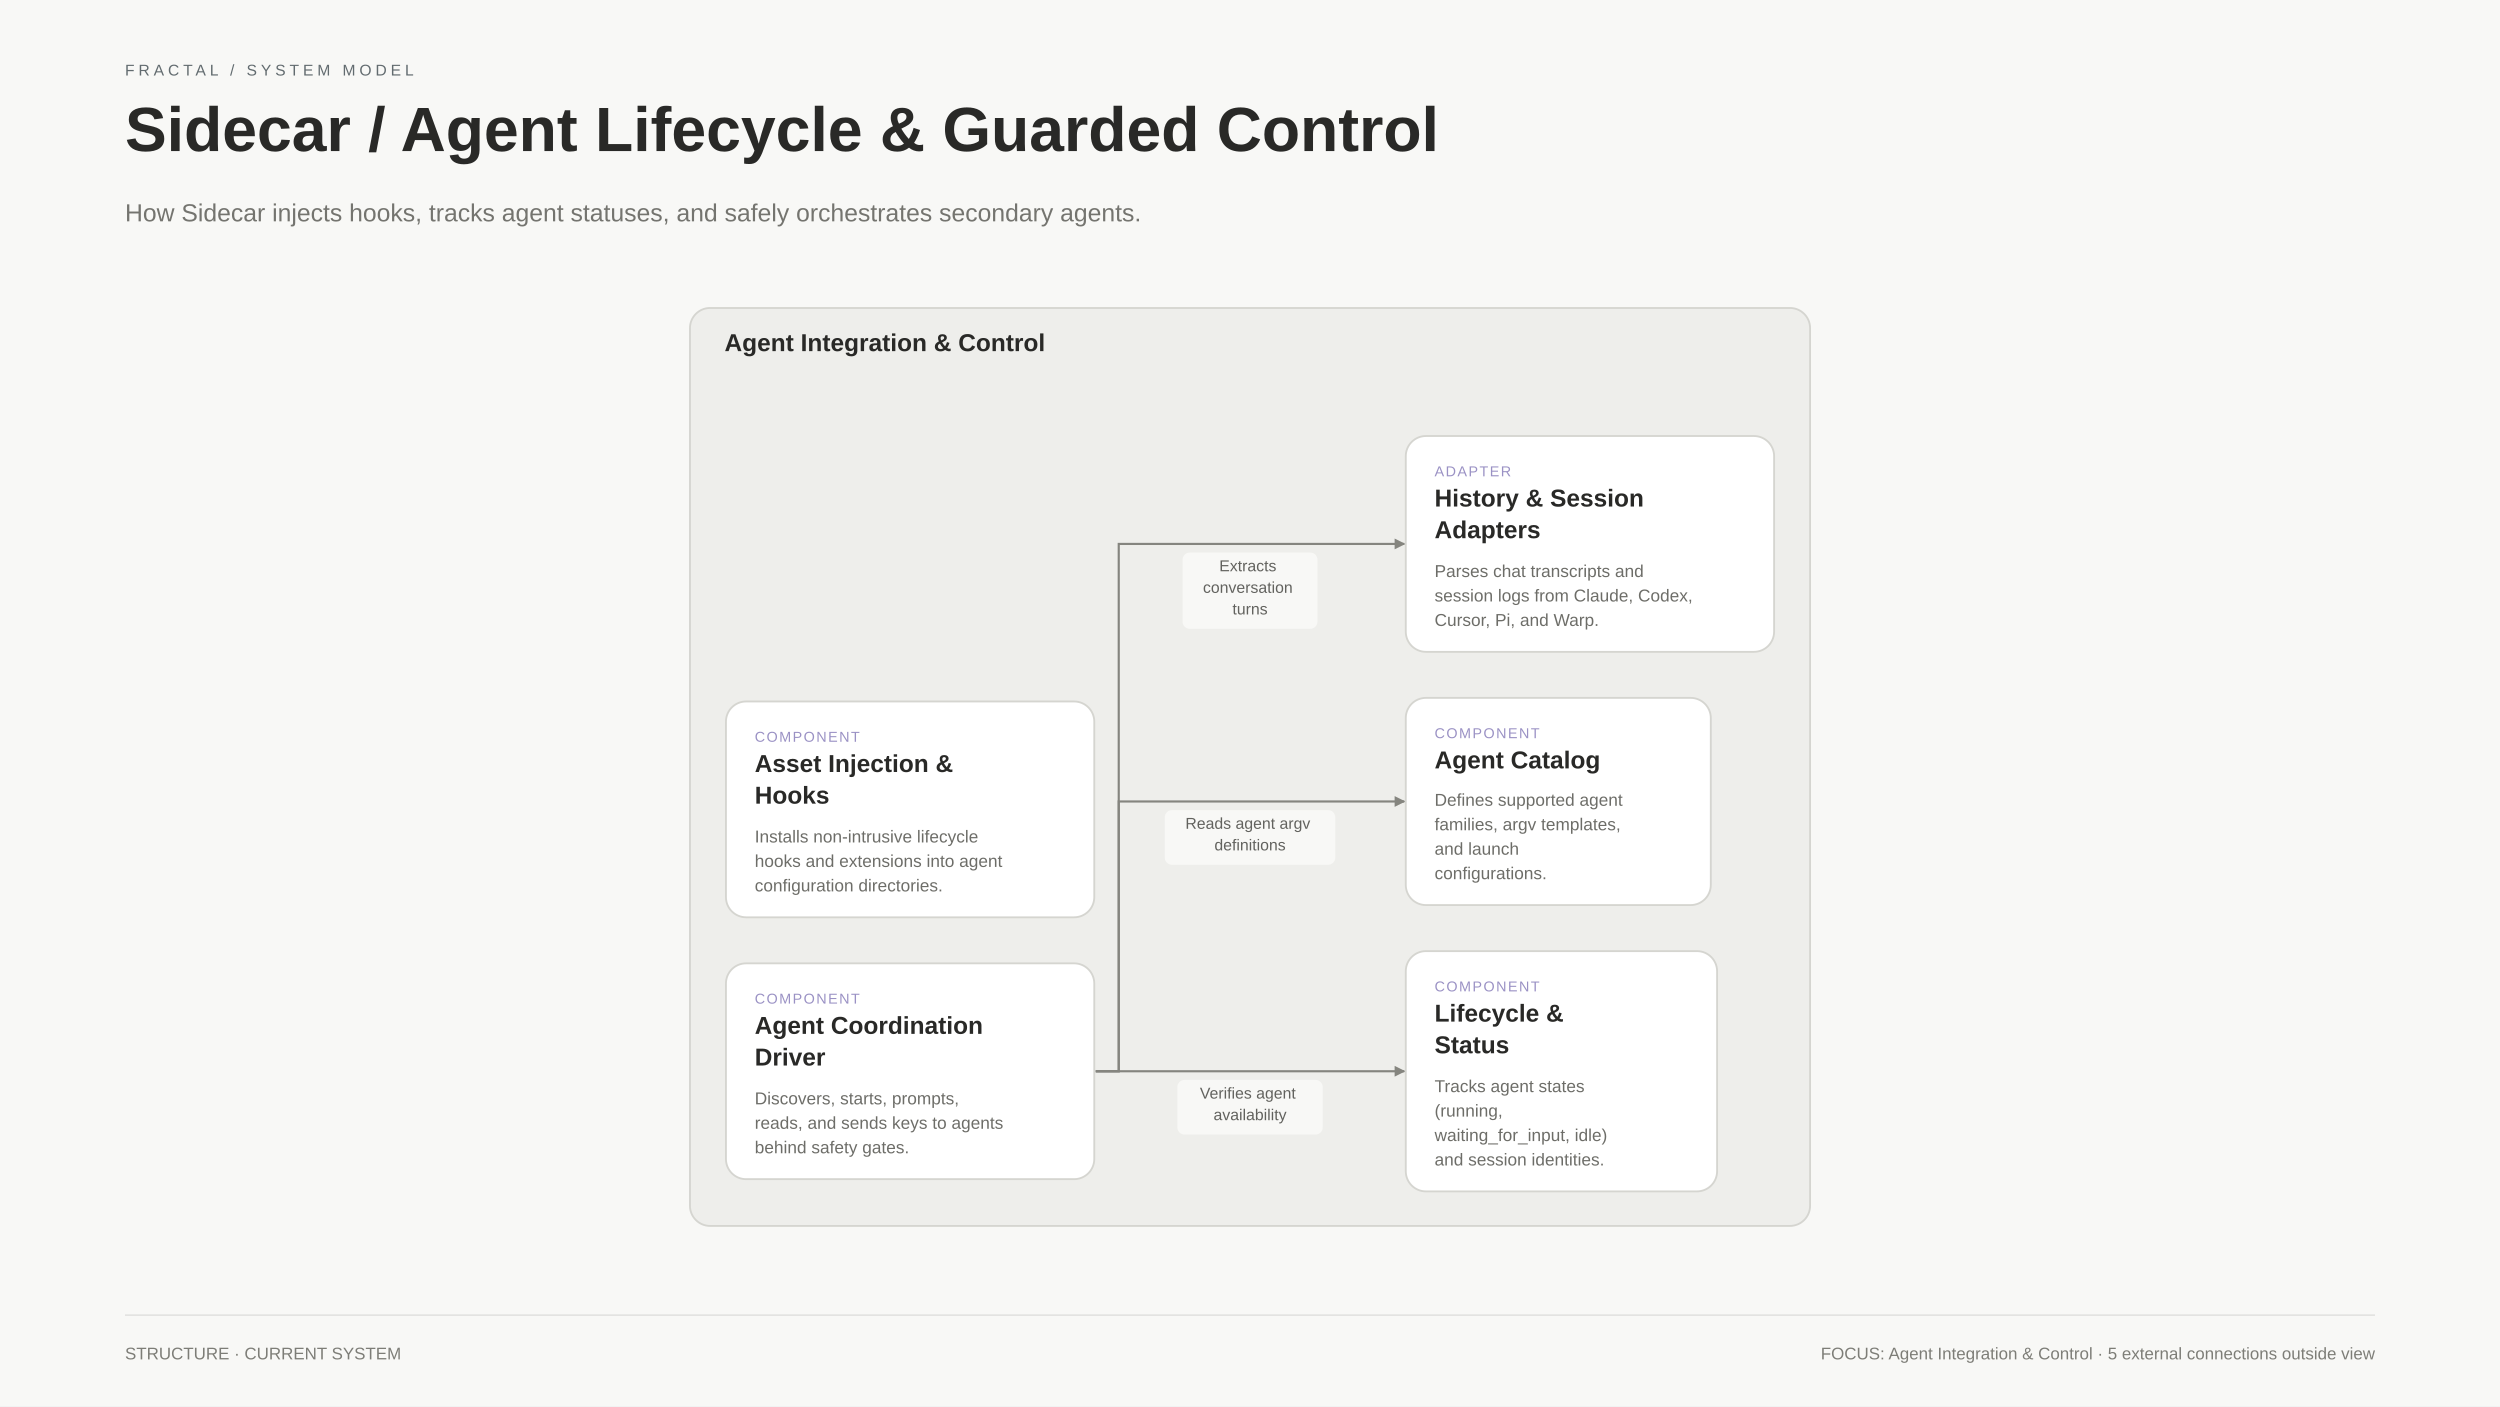
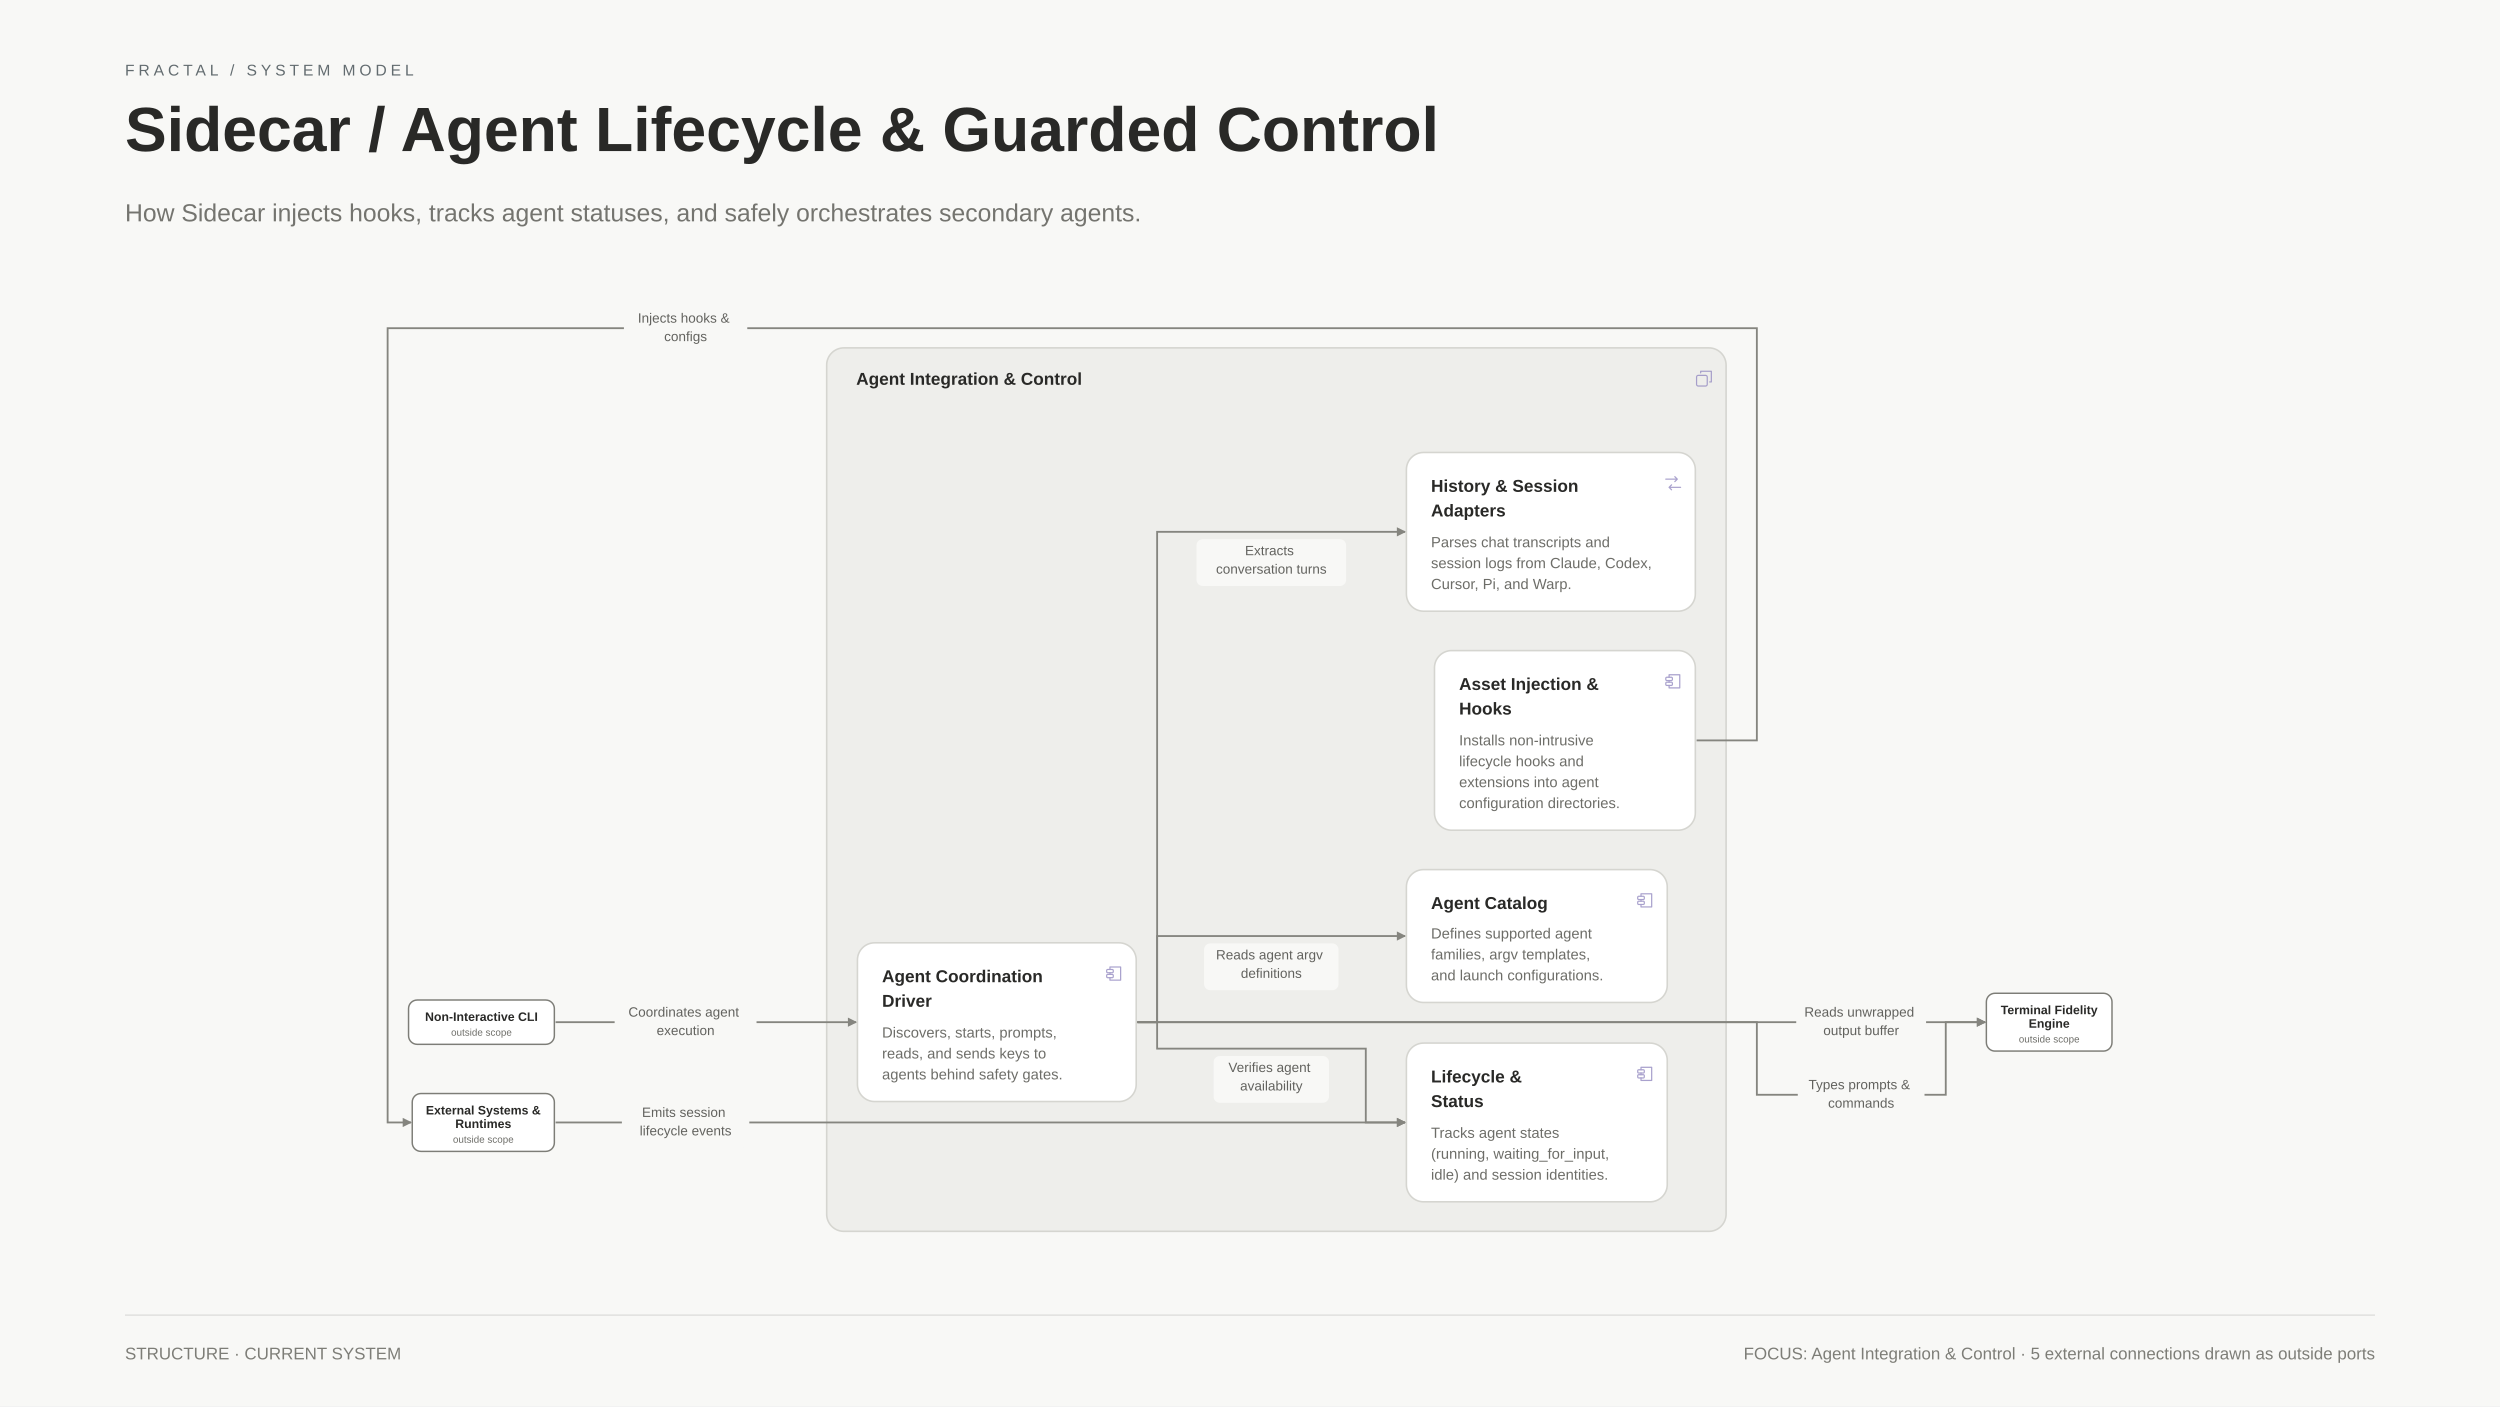
<svg xmlns="http://www.w3.org/2000/svg" width="1920" height="1080" viewBox="0 0 1920 1080" role="img" aria-labelledby="title description" data-theme="graphite" data-theme-appearance="light">
  <defs>
    <marker id="arrow" viewBox="0 0 10 10" refX="9" refY="5" markerWidth="5" markerHeight="5" orient="auto-start-reverse">
      <path d="M 0 0 L 10 5 L 0 10 z" fill="#85857f" />
    </marker>
  </defs>
  <rect width="1920" height="1080" fill="#f8f8f6" />
  <g font-family="Arial, Helvetica, sans-serif">
    <text x="96" y="58" font-size="12" letter-spacing="3" fill="#626b6f">FRACTAL / SYSTEM MODEL</text>
    <g data-export-layer="title">
      <text x="96" y="116" font-size="48" font-weight="600" fill="#292927">
        <tspan x="96" dy="0">Sidecar / Agent Lifecycle &amp; Guarded Control</tspan>
      </text>
    </g>
    <g data-export-layer="subtitle">
      <text x="96" y="170" font-size="19" font-weight="400" fill="#74746f">
        <tspan x="96" dy="0">How Sidecar injects hooks, tracks agent statuses, and safely orchestrates secondary agents.</tspan>
      </text>
    </g>
-     <g data-export-layer="diagram" transform="translate(502.272 210) scale(1.105)">
+     <g data-export-layer="diagram" transform="translate(275.018 210) scale(0.945)">
      <g data-element="agents">
-         <rect x="25" y="24" width="778.5" height="638" rx="14" fill="#eeeeeb" stroke="#d5d5d0" stroke-width="1.3" />
-         <text x="49" y="54" font-size="17" font-weight="600" fill="#292927">
-           <tspan x="49" dy="0">Agent Integration &amp; Control</tspan>
-         </text>
-         <text x="45" y="80" font-size="12" font-weight="400" fill="#6d6d68" />
-       </g>
-       <path d="M307,554.5 L521.5,554.5" fill="none" stroke="#85857f" stroke-width="1.5" marker-end="url(#arrow)" />
-       <path d="M307,554.5 L323,554.5 L323,367 L521.5,367" fill="none" stroke="#85857f" stroke-width="1.5" marker-end="url(#arrow)" />
-       <path d="M307,554.5 L323,554.5 L323,188 L521.5,188" fill="none" stroke="#85857f" stroke-width="1.5" marker-end="url(#arrow)" />
+         <rect x="380.81" y="60.5" width="730.96" height="718" rx="14" fill="#eeeeeb" stroke="#d5d5d0" stroke-width="1.3" />
+         <g transform="translate(1085.77 77.5) scale(0.667)" color="#9A91C4" opacity="0.85">
+           <g fill="none" stroke="currentColor" stroke-width="1.5" stroke-linecap="round" stroke-linejoin="round">
+             <rect x="3" y="8" width="13" height="13" rx="2" />
+             <path d="M8 5V3h13v13h-2" />
+           </g>
+         </g>
+         <text x="404.81" y="90.5" font-size="14" font-weight="600" fill="#292927">
+           <tspan x="404.81" dy="0">Agent Integration &amp; Control</tspan>
+         </text>
+         <text x="400.81" y="114.5" font-size="12" font-weight="400" fill="#6d6d68" />
+       </g>
+       <path d="M1087.77,379.5 L1136.77,379.5 L1136.77,44.5 L24,44.5 L24,690 L43,690" fill="none" stroke="#85857f" stroke-width="1.5" marker-end="url(#arrow)" />
+       <path d="M160.5,690 L850.95,690" fill="none" stroke="#85857f" stroke-width="1.5" marker-end="url(#arrow)" />
+       <path d="M633.37,608.5 L649.37,608.5 L649.37,630 L818.95,630 L818.95,690 L850.95,690" fill="none" stroke="#85857f" stroke-width="1.5" marker-end="url(#arrow)" />
+       <path d="M633.37,608.5 L649.37,608.5 L649.37,538.5 L850.95,538.5" fill="none" stroke="#85857f" stroke-width="1.5" marker-end="url(#arrow)" />
+       <path d="M633.37,608.5 L649.37,608.5 L649.37,210 L850.95,210" fill="none" stroke="#85857f" stroke-width="1.5" marker-end="url(#arrow)" />
+       <path d="M633.37,608.5 L1136.77,608.5 L1136.77,667.5 L1290.29,667.5 L1290.29,608.5 L1322.29,608.5" fill="none" stroke="#85857f" stroke-width="1.5" marker-end="url(#arrow)" />
+       <path d="M633.37,608.5 L1322.29,608.5" fill="none" stroke="#85857f" stroke-width="1.5" marker-end="url(#arrow)" />
+       <path d="M160.5,608.5 L404.81,608.5" fill="none" stroke="#85857f" stroke-width="1.5" marker-end="url(#arrow)" />
      <g data-element="agents.catalog">
-         <rect x="522.5" y="295" width="212" height="144" rx="14" fill="#ffffff" stroke="#d5d5d0" stroke-width="1.3" />
-         <text x="542.5" y="323" font-size="10" letter-spacing="1" fill="#9A91C4">COMPONENT</text>
-         <text x="542.5" y="344" font-size="17" font-weight="600" fill="#292927">
-           <tspan x="542.5" dy="0">Agent Catalog</tspan>
-         </text>
-         <text x="542.5" y="370" font-size="12" font-weight="400" fill="#6d6d68">
-           <tspan x="542.5" dy="0">Defines supported agent</tspan>
-           <tspan x="542.5" dy="17">families, argv templates,</tspan>
-           <tspan x="542.5" dy="17">and launch</tspan>
-           <tspan x="542.5" dy="17">configurations.</tspan>
+         <rect x="851.95" y="484.5" width="212" height="108" rx="14" fill="#ffffff" stroke="#d5d5d0" stroke-width="1.3" />
+         <g transform="translate(1037.95 501.5) scale(0.667)" color="#9A91C4" opacity="0.85">
+           <g fill="none" stroke="currentColor" stroke-width="1.5" stroke-linecap="round" stroke-linejoin="round">
+             <path d="M7 7V4h13v16H7v-3m0-6v2" />
+             <rect x="3" y="7" width="8" height="4" rx="1" />
+             <rect x="3" y="13" width="8" height="4" rx="1" />
+           </g>
+         </g>
+         <text x="871.95" y="516.5" font-size="14" font-weight="600" fill="#292927">
+           <tspan x="871.95" dy="0">Agent Catalog</tspan>
+         </text>
+         <text x="871.95" y="540.5" font-size="12" font-weight="400" fill="#6d6d68">
+           <tspan x="871.95" dy="0">Defines supported agent</tspan>
+           <tspan x="871.95" dy="17">families, argv templates,</tspan>
+           <tspan x="871.95" dy="17">and launch configurations.</tspan>
        </text>
      </g>
      <g data-element="agents.integration">
-         <rect x="50" y="297.5" width="256" height="150" rx="14" fill="#ffffff" stroke="#d5d5d0" stroke-width="1.3" />
-         <text x="70" y="325.5" font-size="10" letter-spacing="1" fill="#9A91C4">COMPONENT</text>
-         <text x="70" y="346.5" font-size="17" font-weight="600" fill="#292927">
-           <tspan x="70" dy="0">Asset Injection &amp;</tspan>
-           <tspan x="70" dy="22">Hooks</tspan>
-         </text>
-         <text x="70" y="395.5" font-size="12" font-weight="400" fill="#6d6d68">
-           <tspan x="70" dy="0">Installs non-intrusive lifecycle</tspan>
-           <tspan x="70" dy="17">hooks and extensions into agent</tspan>
-           <tspan x="70" dy="17">configuration directories.</tspan>
+         <rect x="874.77" y="306.5" width="212" height="146" rx="14" fill="#ffffff" stroke="#d5d5d0" stroke-width="1.3" />
+         <g transform="translate(1060.77 323.5) scale(0.667)" color="#9A91C4" opacity="0.85">
+           <g fill="none" stroke="currentColor" stroke-width="1.5" stroke-linecap="round" stroke-linejoin="round">
+             <path d="M7 7V4h13v16H7v-3m0-6v2" />
+             <rect x="3" y="7" width="8" height="4" rx="1" />
+             <rect x="3" y="13" width="8" height="4" rx="1" />
+           </g>
+         </g>
+         <text x="894.77" y="338.5" font-size="14" font-weight="600" fill="#292927">
+           <tspan x="894.77" dy="0">Asset Injection &amp;</tspan>
+           <tspan x="894.77" dy="20">Hooks</tspan>
+         </text>
+         <text x="894.77" y="383.5" font-size="12" font-weight="400" fill="#6d6d68">
+           <tspan x="894.77" dy="0">Installs non-intrusive</tspan>
+           <tspan x="894.77" dy="17">lifecycle hooks and</tspan>
+           <tspan x="894.77" dy="17">extensions into agent</tspan>
+           <tspan x="894.77" dy="17">configuration directories.</tspan>
        </text>
      </g>
      <g data-element="agents.lifecycle">
-         <rect x="522.5" y="471" width="216.38" height="167" rx="14" fill="#ffffff" stroke="#d5d5d0" stroke-width="1.3" />
-         <text x="542.5" y="499" font-size="10" letter-spacing="1" fill="#9A91C4">COMPONENT</text>
-         <text x="542.5" y="520" font-size="17" font-weight="600" fill="#292927">
-           <tspan x="542.5" dy="0">Lifecycle &amp;</tspan>
-           <tspan x="542.5" dy="22">Status</tspan>
-         </text>
-         <text x="542.5" y="569" font-size="12" font-weight="400" fill="#6d6d68">
-           <tspan x="542.5" dy="0">Tracks agent states</tspan>
-           <tspan x="542.5" dy="17">(running,</tspan>
-           <tspan x="542.5" dy="17">waiting_for_input, idle)</tspan>
-           <tspan x="542.5" dy="17">and session identities.</tspan>
+         <rect x="851.95" y="625.5" width="212" height="129" rx="14" fill="#ffffff" stroke="#d5d5d0" stroke-width="1.3" />
+         <g transform="translate(1037.95 642.5) scale(0.667)" color="#9A91C4" opacity="0.85">
+           <g fill="none" stroke="currentColor" stroke-width="1.5" stroke-linecap="round" stroke-linejoin="round">
+             <path d="M7 7V4h13v16H7v-3m0-6v2" />
+             <rect x="3" y="7" width="8" height="4" rx="1" />
+             <rect x="3" y="13" width="8" height="4" rx="1" />
+           </g>
+         </g>
+         <text x="871.95" y="657.5" font-size="14" font-weight="600" fill="#292927">
+           <tspan x="871.95" dy="0">Lifecycle &amp;</tspan>
+           <tspan x="871.95" dy="20">Status</tspan>
+         </text>
+         <text x="871.95" y="702.5" font-size="12" font-weight="400" fill="#6d6d68">
+           <tspan x="871.95" dy="0">Tracks agent states</tspan>
+           <tspan x="871.95" dy="17">(running, waiting_for_input,</tspan>
+           <tspan x="871.95" dy="17">idle) and session identities.</tspan>
        </text>
      </g>
      <g data-element="agents.control">
-         <rect x="50" y="479.5" width="256" height="150" rx="14" fill="#ffffff" stroke="#d5d5d0" stroke-width="1.3" />
-         <text x="70" y="507.5" font-size="10" letter-spacing="1" fill="#9A91C4">COMPONENT</text>
-         <text x="70" y="528.5" font-size="17" font-weight="600" fill="#292927">
-           <tspan x="70" dy="0">Agent Coordination</tspan>
-           <tspan x="70" dy="22">Driver</tspan>
-         </text>
-         <text x="70" y="577.5" font-size="12" font-weight="400" fill="#6d6d68">
-           <tspan x="70" dy="0">Discovers, starts, prompts,</tspan>
-           <tspan x="70" dy="17">reads, and sends keys to agents</tspan>
-           <tspan x="70" dy="17">behind safety gates.</tspan>
+         <rect x="405.81" y="544" width="226.56" height="129" rx="14" fill="#ffffff" stroke="#d5d5d0" stroke-width="1.3" />
+         <g transform="translate(606.37 561) scale(0.667)" color="#9A91C4" opacity="0.85">
+           <g fill="none" stroke="currentColor" stroke-width="1.5" stroke-linecap="round" stroke-linejoin="round">
+             <path d="M7 7V4h13v16H7v-3m0-6v2" />
+             <rect x="3" y="7" width="8" height="4" rx="1" />
+             <rect x="3" y="13" width="8" height="4" rx="1" />
+           </g>
+         </g>
+         <text x="425.81" y="576" font-size="14" font-weight="600" fill="#292927">
+           <tspan x="425.81" dy="0">Agent Coordination</tspan>
+           <tspan x="425.81" dy="20">Driver</tspan>
+         </text>
+         <text x="425.81" y="621" font-size="12" font-weight="400" fill="#6d6d68">
+           <tspan x="425.81" dy="0">Discovers, starts, prompts,</tspan>
+           <tspan x="425.81" dy="17">reads, and sends keys to</tspan>
+           <tspan x="425.81" dy="17">agents behind safety gates.</tspan>
        </text>
      </g>
      <g data-element="agents.adapters">
-         <rect x="522.5" y="113" width="256" height="150" rx="14" fill="#ffffff" stroke="#d5d5d0" stroke-width="1.3" />
-         <text x="542.5" y="141" font-size="10" letter-spacing="1" fill="#9A91C4">ADAPTER</text>
-         <text x="542.5" y="162" font-size="17" font-weight="600" fill="#292927">
-           <tspan x="542.5" dy="0">History &amp; Session</tspan>
-           <tspan x="542.5" dy="22">Adapters</tspan>
-         </text>
-         <text x="542.5" y="211" font-size="12" font-weight="400" fill="#6d6d68">
-           <tspan x="542.5" dy="0">Parses chat transcripts and</tspan>
-           <tspan x="542.5" dy="17">session logs from Claude, Codex,</tspan>
-           <tspan x="542.5" dy="17">Cursor, Pi, and Warp.</tspan>
-         </text>
-       </g>
-       <g>
-         <rect x="363.745" y="560.5" width="101.01" height="38" rx="5" fill="#f8f8f6" />
-         <text x="414.25" y="573.5" text-anchor="middle" font-size="11" fill="#62625e">
-           <tspan x="414.25" dy="0">Verifies agent</tspan>
-           <tspan x="414.25" dy="15">availability</tspan>
-         </text>
-       </g>
-       <g>
-         <rect x="355" y="373" width="118.5" height="38" rx="5" fill="#f8f8f6" />
-         <text x="414.25" y="386" text-anchor="middle" font-size="11" fill="#62625e">
-           <tspan x="414.25" dy="0">Reads agent argv</tspan>
-           <tspan x="414.25" dy="15">definitions</tspan>
-         </text>
-       </g>
-       <g>
-         <rect x="367.375" y="194" width="93.75" height="53" rx="5" fill="#f8f8f6" />
-         <text x="414.25" y="207" text-anchor="middle" font-size="11" fill="#62625e">
-           <tspan x="414.25" dy="0">Extracts</tspan>
-           <tspan x="414.25" dy="15">conversation</tspan>
-           <tspan x="414.25" dy="15">turns</tspan>
+         <rect x="851.95" y="145.5" width="234.82" height="129" rx="14" fill="#ffffff" stroke="#d5d5d0" stroke-width="1.3" />
+         <g transform="translate(1060.77 162.5) scale(0.667)" color="#9A91C4" opacity="0.85">
+           <g fill="none" stroke="currentColor" stroke-width="1.5" stroke-linecap="round" stroke-linejoin="round">
+             <path d="M3 7h14l-3-3m3 3-3 3M21 17H7l3-3m-3 3 3 3" />
+           </g>
+         </g>
+         <text x="871.95" y="177.5" font-size="14" font-weight="600" fill="#292927">
+           <tspan x="871.95" dy="0">History &amp; Session</tspan>
+           <tspan x="871.95" dy="20">Adapters</tspan>
+         </text>
+         <text x="871.95" y="222.5" font-size="12" font-weight="400" fill="#6d6d68">
+           <tspan x="871.95" dy="0">Parses chat transcripts and</tspan>
+           <tspan x="871.95" dy="17">session logs from Claude, Codex,</tspan>
+           <tspan x="871.95" dy="17">Cursor, Pi, and Warp.</tspan>
+         </text>
+       </g>
+       <g data-outside-port="external" transform="translate(44 666.5)" role="group" aria-label="Outside scope: External Systems &amp; Runtimes. 2 connections.">
+         <rect width="115.5" height="47" rx="7" fill="#ffffff" stroke="#7d7d77" stroke-width="1.2" />
+         <text x="57.75" y="17" text-anchor="middle" font-size="10" font-weight="600" fill="#292927">External Systems &amp;</text>
+         <text x="57.75" y="28" text-anchor="middle" font-size="10" font-weight="600" fill="#292927">Runtimes</text>
+         <text x="57.75" y="40" text-anchor="middle" font-size="8" fill="#6d6d68">outside scope</text>
+       </g>
+       <g data-outside-port="terminal" transform="translate(1323.29 585)" role="group" aria-label="Outside scope: Terminal Fidelity Engine. 2 connections.">
+         <rect width="102.1" height="47" rx="7" fill="#ffffff" stroke="#7d7d77" stroke-width="1.2" />
+         <text x="51.05" y="17" text-anchor="middle" font-size="10" font-weight="600" fill="#292927">Terminal Fidelity</text>
+         <text x="51.05" y="28" text-anchor="middle" font-size="10" font-weight="600" fill="#292927">Engine</text>
+         <text x="51.05" y="40" text-anchor="middle" font-size="8" fill="#6d6d68">outside scope</text>
+       </g>
+       <g data-outside-port="cli" transform="translate(41 590.5)" role="group" aria-label="Outside scope: Non-Interactive CLI. 1 connection.">
+         <rect width="118.5" height="36" rx="7" fill="#ffffff" stroke="#7d7d77" stroke-width="1.2" />
+         <text x="59.25" y="17" text-anchor="middle" font-size="10" font-weight="600" fill="#292927">Non-Interactive CLI</text>
+         <text x="59.25" y="29" text-anchor="middle" font-size="8" fill="#6d6d68">outside scope</text>
+       </g>
+       <g>
+         <rect x="216.035" y="27" width="100.24" height="38" rx="5" fill="#f8f8f6" />
+         <text x="266.155" y="40" text-anchor="middle" font-size="11" fill="#62625e">
+           <tspan x="266.155" dy="0">Injects hooks &amp;</tspan>
+           <tspan x="266.155" dy="15">configs</tspan>
+         </text>
+       </g>
+       <g>
+         <rect x="214.385" y="672.5" width="103.54" height="38" rx="5" fill="#f8f8f6" />
+         <text x="266.155" y="685.5" text-anchor="middle" font-size="11" fill="#62625e">
+           <tspan x="266.155" dy="0">Emits session</tspan>
+           <tspan x="266.155" dy="15">lifecycle events</tspan>
+         </text>
+       </g>
+       <g>
+         <rect x="695.285" y="636" width="93.75" height="38" rx="5" fill="#f8f8f6" />
+         <text x="742.16" y="649" text-anchor="middle" font-size="11" fill="#62625e">
+           <tspan x="742.16" dy="0">Verifies agent</tspan>
+           <tspan x="742.16" dy="15">availability</tspan>
+         </text>
+       </g>
+       <g>
+         <rect x="687.53" y="544.5" width="109.26" height="38" rx="5" fill="#f8f8f6" />
+         <text x="742.16" y="557.5" text-anchor="middle" font-size="11" fill="#62625e">
+           <tspan x="742.16" dy="0">Reads agent argv</tspan>
+           <tspan x="742.16" dy="15">definitions</tspan>
+         </text>
+       </g>
+       <g>
+         <rect x="681.37" y="216" width="121.58" height="38" rx="5" fill="#f8f8f6" />
+         <text x="742.16" y="229" text-anchor="middle" font-size="11" fill="#62625e">
+           <tspan x="742.16" dy="0">Extracts</tspan>
+           <tspan x="742.16" dy="15">conversation turns</tspan>
+         </text>
+       </g>
+       <g>
+         <rect x="1170.035" y="650" width="102.99" height="38" rx="5" fill="#f8f8f6" />
+         <text x="1221.53" y="663" text-anchor="middle" font-size="11" fill="#62625e">
+           <tspan x="1221.53" dy="0">Types prompts &amp;</tspan>
+           <tspan x="1221.53" dy="15">commands</tspan>
+         </text>
+       </g>
+       <g>
+         <rect x="1168.77" y="591" width="105.52" height="38" rx="5" fill="#f8f8f6" />
+         <text x="1221.53" y="604" text-anchor="middle" font-size="11" fill="#62625e">
+           <tspan x="1221.53" dy="0">Reads unwrapped</tspan>
+           <tspan x="1221.53" dy="15">output buffer</tspan>
+         </text>
+       </g>
+       <g>
+         <rect x="208.5" y="591" width="115.31" height="38" rx="5" fill="#f8f8f6" />
+         <text x="266.155" y="604" text-anchor="middle" font-size="11" fill="#62625e">
+           <tspan x="266.155" dy="0">Coordinates agent</tspan>
+           <tspan x="266.155" dy="15">execution</tspan>
        </text>
      </g>
    </g>
    <g data-export-layer="legend" />
    <path d="M96 1010H1824" stroke="#ddddda" />
    <text x="96" y="1044" font-size="13" fill="#7d7d77">STRUCTURE · CURRENT SYSTEM</text>
-     <text x="1824" y="1044" text-anchor="end" font-size="13" fill="#7d7d77">FOCUS: Agent Integration &amp; Control · 5 external connections outside view</text>
+     <text x="1824" y="1044" text-anchor="end" font-size="13" fill="#7d7d77">FOCUS: Agent Integration &amp; Control · 5 external connections drawn as outside ports</text>
  </g>
</svg>
